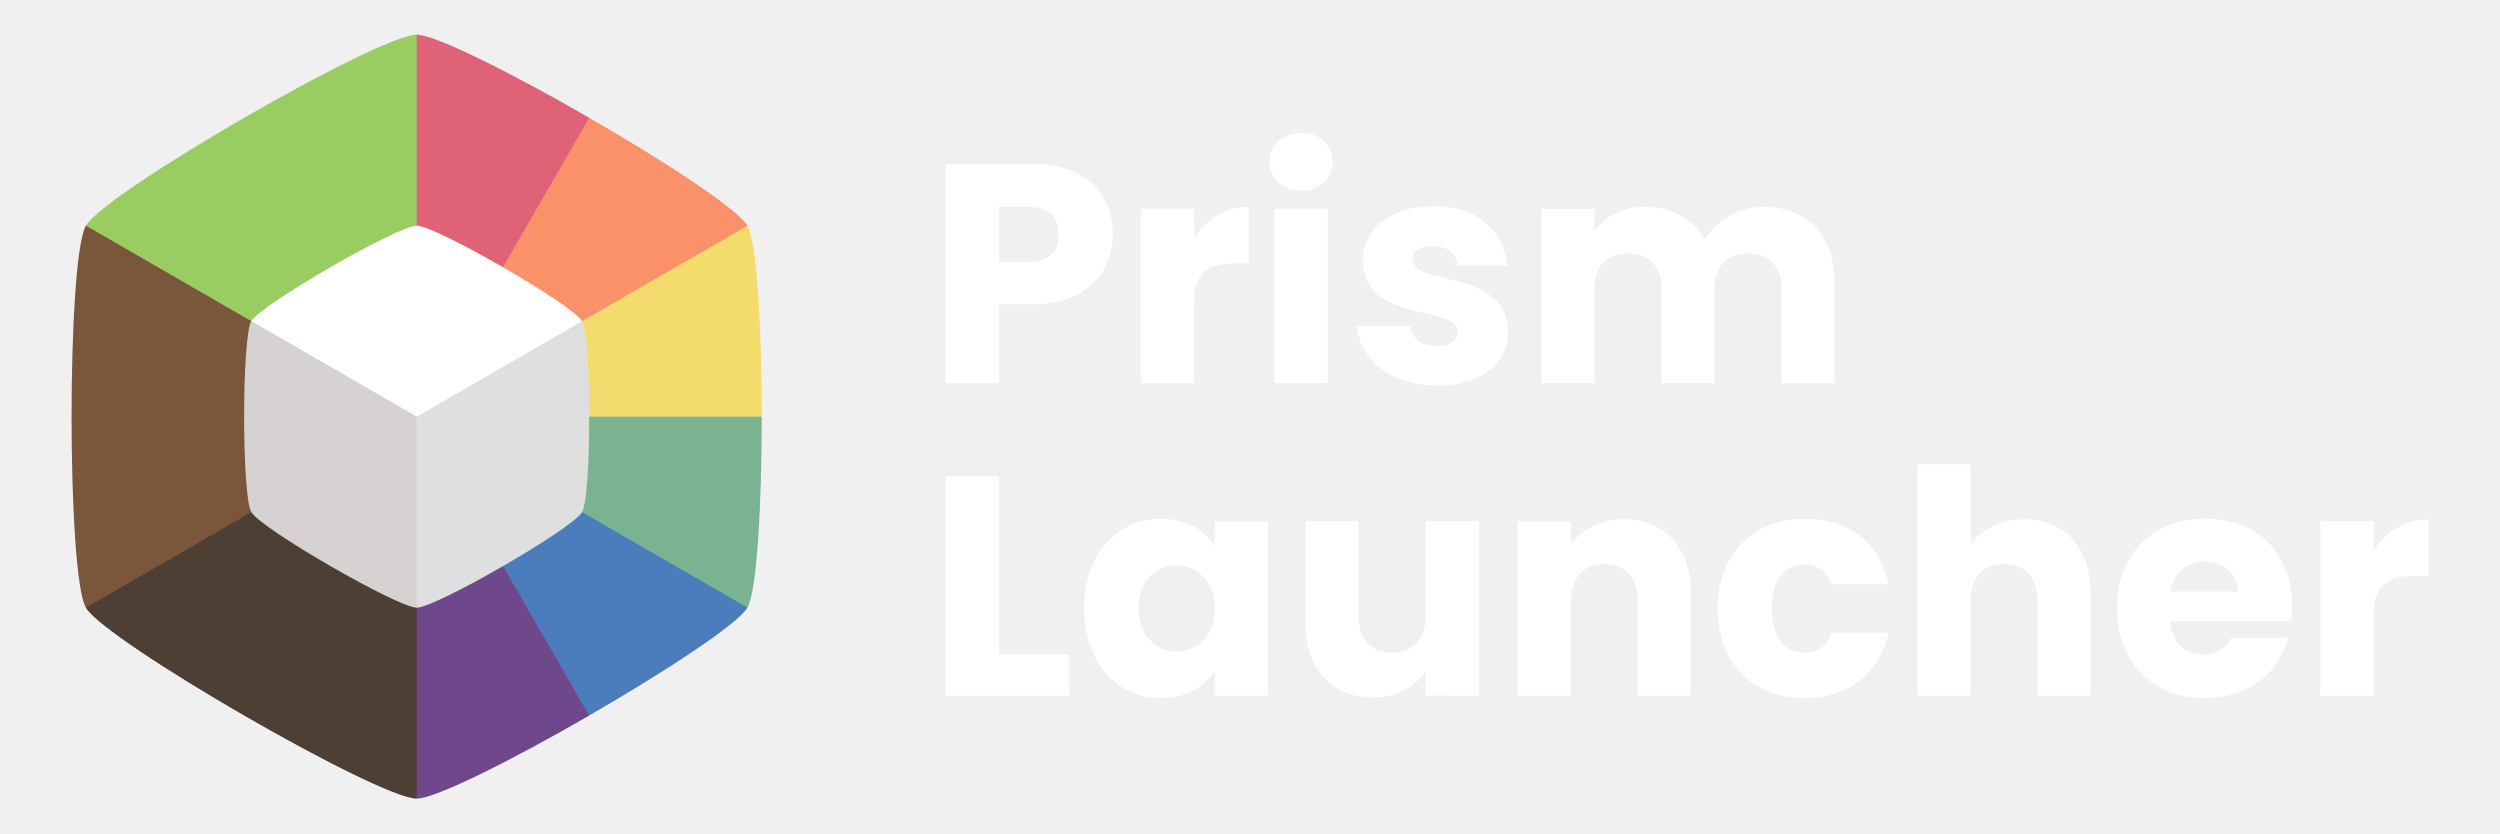
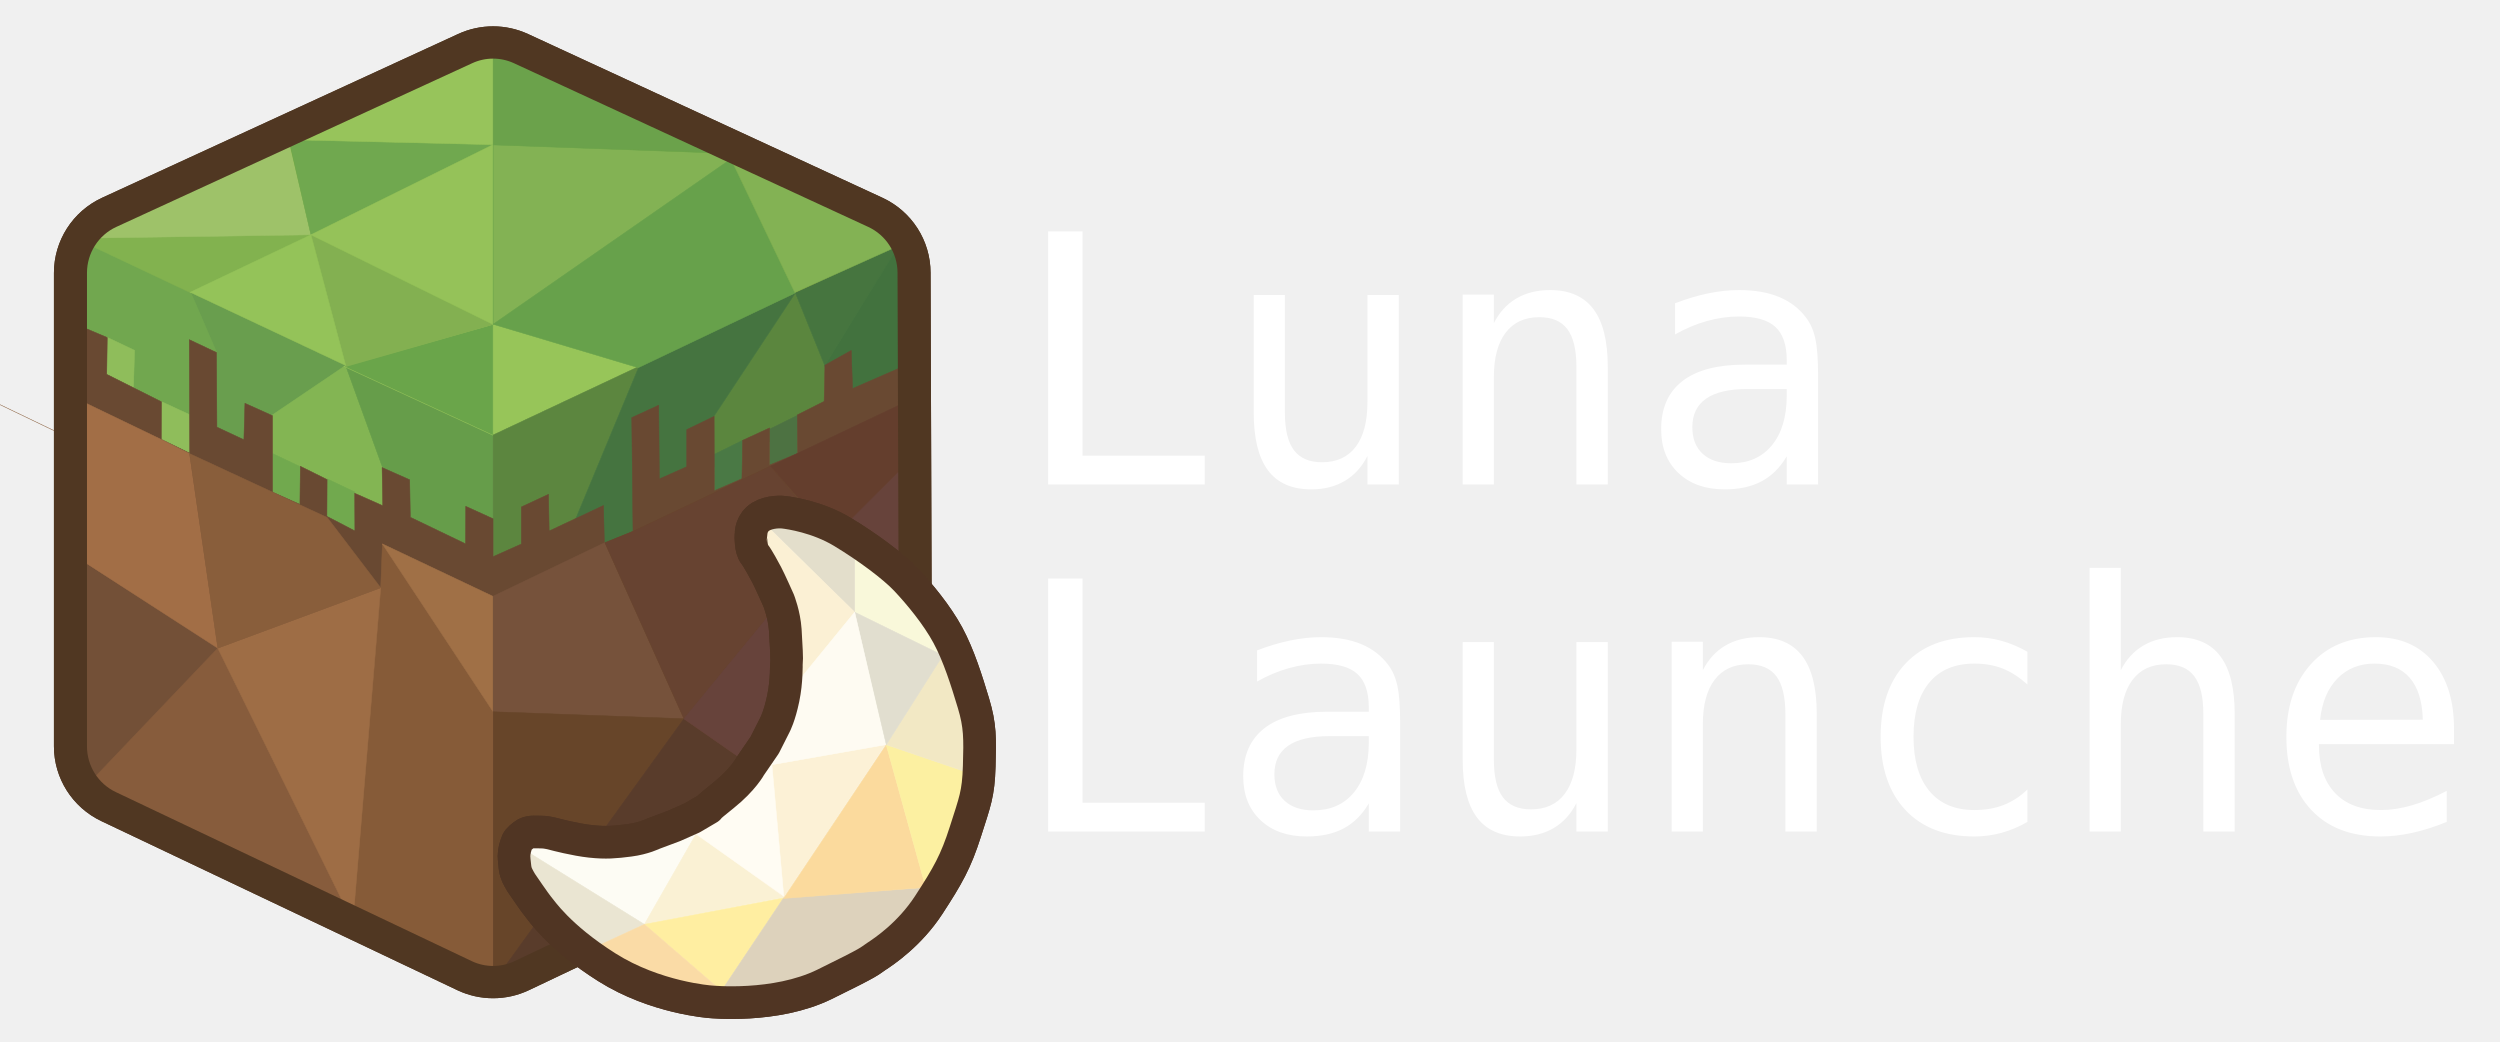
- <svg xmlns="http://www.w3.org/2000/svg" width="144" height="48" version="1.1" viewBox="0 0 38.1 12.7" id="svg66">
-   <defs id="defs70" />
-   <g stroke-width=".265" id="g24">
-     <path d="m6.35 6.35" fill="#99cd61" id="path4" />
-     <path d="m6.35 0.529-2.521 4.366 2.521 1.455 2.52-1.455 0.11-3.1c-1.151-0.665-2.339-1.266-2.63-1.266z" fill="#df6277" id="path6" />
-     <path d="m8.98 1.795-2.63 4.555 2.52 1.455 2.521-4.366c-0.146-0.252-1.26-0.98-2.411-1.644z" fill="#fb9168" id="path8" />
-     <path d="m11.391 3.44-5.041 2.91 2.52 1.455 2.739-1.455c0-1.329-0.073-2.658-0.218-2.91z" fill="#f3db6c" id="path10" />
-     <path d="m6.35 6.35v2.91h5.041c0.146-0.252 0.218-1.581 0.218-2.91z" fill="#7ab392" id="path12" />
-     <path d="m6.35 6.35v2.91l2.63 1.644c1.151-0.665 2.266-1.392 2.411-1.644z" fill="#4b7cbc" id="path14" />
-     <path d="m6.35 6.35-2.521 1.455 2.521 4.366c0.291 0 1.479-0.601 2.63-1.266z" fill="#6f488c" id="path16" />
-     <path d="m3.829 4.895-2.52 4.366c0.291 0.504 4.459 2.91 5.041 2.91v-5.821z" fill="#4d3f33" id="path18" />
-     <path d="m1.309 3.44c-0.291 0.504-0.291 5.317 0 5.821l5.041-2.91v-2.91z" fill="#7a573b" id="path20" />
-     <path d="m6.35 0.529c-0.582-2e-8 -4.75 2.406-5.041 2.91l5.041 2.91z" fill="#99cd61" id="path22" />
+ <svg xmlns="http://www.w3.org/2000/svg" width="100%" height="100%" viewBox="0 0 3000 1250" version="1.1" xml:space="preserve" style="fill-rule:evenodd;clip-rule:evenodd;stroke-linecap:round;stroke-linejoin:round;stroke-miterlimit:1;">
+   <g id="Icon" transform="matrix(1,0,0,1,-880.7764,-10.25594)">
+     <g id="Cube" transform="matrix(1,0,0,1,875,0)">
+       <g transform="matrix(1.211205,0,0,1.183148,-469.7625,-193.7943)">
+         <path d="M853.515,221.737C871.069,213.47 891.28,213.488 908.821,221.785C981.267,256.052 1176.769,348.526 1259.864,387.83C1283.168,398.853 1298.123,422.702 1298.209,448.983C1298.557,554.349 1299.445,824.107 1299.792,929.285C1299.878,955.473 1285.186,979.357 1262.079,990.591C1179.126,1030.922 982.888,1126.333 909.514,1162.007C891.583,1170.725 870.773,1170.725 852.842,1162.007C779.427,1126.313 583.008,1030.814 500.137,990.523C477.103,979.323 462.423,955.55 462.423,929.445L462.423,449.224C462.423,422.819 477.438,398.83 500.871,387.795C584.418,348.453 780.847,255.956 853.515,221.737Z" style="fill:rgb(135,92,60);stroke:rgb(80,55,34);stroke-width:32.74px;" />
+       </g>
+       <path d="M90.327,523.768L90.327,320.594L120.723,273.272L366.075,160.112L597.439,61.233L728.702,98.389L863.979,176.572L1002.343,226.98L1063.038,272.244L1104.723,348.884L1104.723,562.859L597.525,792.685L172.16,670.362L90.327,523.768Z" style="fill:rgb(113,166,79);stroke:rgb(134,91,56);stroke-width:0.6px;" />
+       <path d="M1080.886,305.058L597.525,531.998L110.364,303.62L100.884,294.14L159.3,255.27L415.454,137.995L591.366,61.233L1046.579,257.841L1080.886,305.058Z" style="fill:rgb(113,166,44);stroke:rgb(134,91,56);stroke-width:0.6px;" />
+       <g>
+         <path d="M862.17,510.406L862.515,555.625L862.687,570.554L996.187,509.802L994.806,491.68L995.669,448.754L960.374,361.201L862.17,510.406Z" style="fill:rgb(91,134,62);stroke:rgb(91,134,62);stroke-width:0.6px;" />
+         <path d="M896.857,538.687L862.855,555.491L863.162,599.261L896.299,584.966L896.857,538.687Z" style="fill:rgb(74,121,69);stroke:rgb(74,121,69);stroke-width:0.6px;" />
+         <g transform="matrix(1,0,0,1,66.41335,-30.28708)">
+           <path d="M896.857,538.687L862.855,555.491L863.162,599.261L896.299,584.966L896.857,538.687Z" style="fill:rgb(77,114,66);stroke:rgb(77,114,66);stroke-width:0.6px;" />
+         </g>
+         <path d="M234.122,360.941L265.472,432.405L263.112,551.231L293.619,551.062L332.553,508.4L420.535,448.754L234.122,360.941Z" style="fill:rgb(105,158,78);stroke:rgb(105,158,78);stroke-width:0.6px;" />
+         <path d="M420.535,448.754L465.874,573.647L467.896,631.29L318.564,568.974L332.385,508.4L420.535,448.754Z" style="fill:rgb(131,181,83);stroke:rgb(131,181,83);stroke-width:0.6px;" />
+         <path d="M597.525,531.803L597.525,704.958L467.896,631.29L464.96,571.52L420.535,448.754L597.525,531.803Z" style="fill:rgb(102,157,74);stroke:rgb(102,157,74);stroke-width:0.6px;" />
+         <path d="M597.525,399.342L418.428,449.923L597.525,532.656L772.615,449.923L597.525,399.342Z" style="fill:rgb(106,165,74);stroke:rgb(151,197,89);stroke-width:0.6px;" />
+         <path d="M597.525,399.342L597.525,532.235L771.624,450.135L597.525,399.342Z" style="fill:rgb(151,197,89);stroke:rgb(151,197,89);stroke-width:0.6px;" />
+         <path d="M772.615,449.923L697.145,631.29L693.774,655.168L597.525,704.958L597.525,532.235L772.615,449.923Z" style="fill:rgb(92,134,63);stroke:rgb(92,134,63);stroke-width:0.6px;" />
+         <path d="M960.248,361.679L772.615,449.923L696.729,632.512L700.982,689.122L788.41,657.089L845.611,561.021L862.635,509.614L960.248,361.679Z" style="fill:rgb(69,116,64);stroke:rgb(69,116,64);stroke-width:0.6px;" />
+         <path d="M995.449,448.754L1085.34,303.134L960.248,361.679L995.449,448.754Z" style="fill:rgb(70,117,63);stroke:rgb(70,117,63);stroke-width:0.6px;" />
+         <path d="M995.449,448.754L1001.517,494.782L1104.723,463.601L1104.552,295.223L1078.711,313.594L995.449,448.754Z" style="fill:rgb(66,114,62);stroke:rgb(66,114,62);stroke-width:0.6px;" />
+         <path d="M234.835,361.679L103.558,298.872L90.327,402.427L109.487,404.688L167.089,430.145L165.795,475.019L164.932,490.121L232.944,514.499L265.466,432.518L234.835,361.679Z" style="fill:rgb(113,167,79);stroke:rgb(113,167,79);stroke-width:0.6px;" />
+         <path d="M378.889,292.008L234.835,361.679L94.33,295.223L378.889,292.008Z" style="fill:rgb(130,178,79);stroke:rgb(130,178,79);stroke-width:0.6px;" />
+         <path d="M378.889,292.008L350.651,173.087L106.68,282.853L99.096,296.126L378.889,292.008Z" style="fill:rgb(158,194,105);stroke:rgb(158,194,105);stroke-width:0.6px;" />
+         <path d="M597.439,183.832L378.889,292.008L352.548,177.933L597.439,183.832Z" style="fill:rgb(112,168,79);stroke:rgb(112,168,79);stroke-width:0.6px;" />
+         <path d="M597.439,61.233L352.548,177.933L597.439,183.832L597.439,61.233Z" style="fill:rgb(151,196,91);stroke:rgb(151,196,91);stroke-width:0.6px;" />
+         <path d="M378.889,292.008L597.439,399.571L420.535,450.135L378.889,292.008Z" style="fill:rgb(131,176,81);stroke:rgb(131,176,81);stroke-width:0.6px;" />
+         <path d="M234.122,360.941L420.535,448.754L378.889,292.008L234.122,360.941Z" style="fill:rgb(148,195,89);stroke:rgb(148,195,89);stroke-width:0.6px;" />
+         <path d="M597.439,183.87L378.889,292.008L597.525,399.609L597.439,183.87Z" style="fill:rgb(149,194,89);stroke:rgb(149,194,89);stroke-width:0.6px;" />
+         <path d="M597.525,184.13L889.614,194.227L597.525,57.095L597.525,184.13Z" style="fill:rgb(107,162,75);stroke:rgb(107,162,75);stroke-width:0.6px;" />
+         <path d="M167.252,430.68L165.902,475.535L133.64,459.028L134.071,414.931L167.252,430.68Z" style="fill:rgb(143,189,91);stroke:rgb(143,189,91);stroke-width:0.6px;" />
+         <g transform="matrix(1,0,0,1,199.1475,139.7327)">
+           <path d="M167.252,430.68L165.902,475.535L133.64,459.028L134.071,414.931L167.252,430.68Z" style="fill:rgb(113,169,78);stroke:rgb(113,169,78);stroke-width:0.6px;" />
+         </g>
+         <g transform="matrix(1,0,0,1,264.4088,170.0347)">
+           <path d="M167.252,430.68L165.902,475.535L133.64,459.028L134.071,414.931L167.252,430.68Z" style="fill:rgb(113,169,78);stroke:rgb(113,169,78);stroke-width:0.6px;" />
+         </g>
+         <g transform="matrix(1,0,0,1,65.42384,77.29155)">
+           <path d="M167.468,430.356L167.52,476.182L133.64,459.028L134.071,414.931L167.468,430.356Z" style="fill:rgb(143,189,91);stroke:rgb(143,189,91);stroke-width:0.6px;" />
+         </g>
+         <path d="M597.439,399.342L771.624,451.493L960.248,361.679L881.38,196.217L597.439,399.342Z" style="fill:rgb(103,161,75);stroke:rgb(103,161,75);stroke-width:0.6px;" />
+         <path d="M959.563,361.224L1104.552,295.969L879.966,194.836L959.563,361.224Z" style="fill:rgb(131,178,84);stroke:rgb(127,174,78);stroke-width:0.6px;" />
+         <path d="M597.525,184.13L597.525,399.342L891.774,194.836L597.525,184.13Z" style="fill:rgb(131,178,84);stroke:rgb(103,161,75);stroke-width:0.6px;" />
+       </g>
+       <path d="M90.327,396.602L134.489,415.298L133.837,459.456L199.576,492.421L199.323,537.676L233.454,554.109L232.948,417.839L265.562,433.261L266.068,522.76L298.429,537.929L299.693,494.191L332.813,509.107L332.813,600.881L365.68,615.545L366.185,569.784L398.293,585.712L398.049,629.855L431.661,647.367L431.413,602.145L465.038,617.062L464.28,571.301L497.399,585.965L498.158,630.967L564.397,662.822L564.65,617.82L597.439,632.737L597.439,678.245L631.394,663.075L631.394,618.579L664.008,603.409L664.767,647.4L729.995,616.809L731.006,662.317L765.39,647.906L763.873,511.383L796.234,496.466L796.992,584.954L829.859,570.29L829.859,525.793L862.726,509.866L862.979,599.112L896.098,584.701L896.857,538.687L929.218,523.771L929.218,568.267L962.843,554.362L962.59,508.096L994.698,491.915L995.71,448.43L1027.312,430.733L1028.829,476.493L1104.723,443.374L1104.723,913.164L1090.848,958.47L1040.975,989.208L597.439,1188.767L102.278,950.692L90.327,716.635L90.327,396.602Z" style="fill:rgb(105,73,50);stroke:rgb(105,73,50);stroke-width:0.6px;" />
+       <g>
+         <path d="M-72.105,458.399L462.625,715.588L464.662,662.955L597.525,864.706L597.525,1191.35L427.751,1121.909L462.625,715.588" style="fill:rgb(134,91,56);stroke:rgb(134,91,56);stroke-width:0.6px;" />
+         <path d="M267.141,788.077L115.351,952.574L90.327,924.98L90.327,675.174" style="fill:rgb(115,80,55);stroke:rgb(115,80,55);stroke-width:0.6px;" />
+         <path d="M98.762,489.243L199.323,537.676L233.01,554.47L267.141,788.077L90.327,674.055L81.739,669.098L80.186,594.331L79.461,485.598L79.875,478.763L98.762,489.243Z" style="fill:rgb(162,110,70);stroke:rgb(162,110,70);stroke-width:0.6px;" />
+         <path d="M267.141,788.077L425.615,1110.197L352.533,1089.702L206.638,1008.664L122.634,967.404L110.364,952.574L267.141,788.077Z" style="fill:rgb(135,92,60);stroke:rgb(135,92,60);stroke-width:0.6px;" />
+         <path d="M462.625,715.588L267.141,788.077L429.196,1117.092L462.625,715.588Z" style="fill:rgb(158,109,69);stroke:rgb(158,109,69);stroke-width:0.6px;" />
+         <path d="M398.454,631.312L233.326,554.664L267.141,788.077L462.625,715.588L398.454,631.312Z" style="fill:rgb(137,94,59);stroke:rgb(137,94,59);stroke-width:0.6px;" />
+         <path d="M464.67,662.971L597.525,725.967L597.525,864.364L464.67,662.971Z" style="fill:rgb(160,112,70);stroke:rgb(160,112,70);stroke-width:0.6px;" />
+         <path d="M826.485,872.758L597.525,864.364L597.525,725.731L731.452,661.44L826.485,872.758Z" style="fill:rgb(118,82,59);stroke:rgb(118,82,59);stroke-width:0.6px;" />
+         <path d="M597.525,1191.35L826.485,872.758L597.525,864.364" style="fill:rgb(103,69,41);stroke:rgb(103,69,41);stroke-width:0.6px;" />
+         <path d="M826.485,872.758L731.587,661.44L765.07,647.979L930.095,569.548L962.488,608.261L1005.151,655.138L826.485,872.758Z" style="fill:rgb(103,67,49);stroke:rgb(103,67,44);stroke-width:0.6px;" />
+         <g transform="matrix(2.767426,0,0,2.767426,-1460.751,-1542.534)">
+           <path d="M826.485,872.758L891.045,917.729L751.44,987.88L743.751,991.069L743.72,986.947L749.49,979.312L826.485,872.758Z" style="fill:rgb(89,60,43);stroke:rgb(89,60,43);stroke-width:0.22px;" />
+         </g>
+         <path d="M826.485,872.758L1005.151,997.211L1104.552,936.281L1104.552,907.147L1104.723,488.543L1084.336,496.549L930.537,569.548L1005.151,655.404L826.485,872.758Z" style="fill:rgb(100,62,45);stroke:rgb(100,62,45);stroke-width:0.6px;" />
+         <path d="M826.485,872.758L1005.151,655.615L1113.561,547.205L1115.787,661.936L1115.787,932.243L1095.562,961.317L1027.932,997.211L1005.151,997.211L826.485,872.758Z" style="fill:rgb(103,67,59);stroke:rgb(103,67,59);stroke-width:0.6px;" />
+       </g>
+       <g transform="matrix(1.211205,0,0,1.183148,-469.7625,-193.7943)">
+         <path d="M853.515,221.737C871.069,213.47 891.28,213.488 908.821,221.785C981.267,256.052 1176.769,348.526 1259.864,387.83C1283.168,398.853 1298.123,422.702 1298.209,448.983C1298.557,554.349 1299.445,824.107 1299.792,929.285C1299.878,955.473 1285.186,979.357 1262.079,990.591C1179.126,1030.922 982.888,1126.333 909.514,1162.007C891.583,1170.725 870.773,1170.725 852.842,1162.007C779.427,1126.313 583.008,1030.814 500.137,990.523C477.103,979.323 462.423,955.55 462.423,929.445L462.423,449.224C462.423,422.819 477.438,398.83 500.871,387.795C584.418,348.453 780.847,255.956 853.515,221.737Z" style="fill:none;stroke:rgb(80,55,34);stroke-width:32.74px;" />
+       </g>
+     </g>
+     <g id="Luna" transform="matrix(1,0,0,1,875,0)">
+       <path d="M631.284,1069.574C631.284,1069.574 648.476,1094.856 651.813,1098.598C655.15,1102.34 675.78,1134.195 734.03,1171.006C792.28,1207.817 858.014,1212.368 858.014,1212.368C858.014,1212.368 935.928,1220.502 995.183,1191.467C1054.438,1162.432 1047.525,1164.408 1057.204,1158.087C1066.882,1151.766 1097.299,1131.422 1120.211,1096.264C1143.123,1061.106 1152.802,1044.12 1164.258,1008.172C1175.713,972.224 1179.861,963.138 1180.849,929.758C1181.836,896.378 1182.034,880.971 1173.936,854.109C1165.838,827.247 1156.357,796.829 1143.123,772.337C1129.89,747.845 1108.607,722.389 1093.3,706.094C1077.992,689.799 1046.636,666.591 1016.762,648.568C986.888,630.544 953.804,625.875 946.644,625C939.484,624.125 923.929,624.866 915.041,633.013C906.153,641.161 907.14,652.024 906.894,653.012C906.647,653.999 906.647,669.307 911.091,674.985C915.535,680.664 922.695,694.243 925.904,700.169C929.114,706.094 940.224,731.031 940.224,731.031C940.224,731.031 946.891,747.82 948.125,766.337C949.36,784.854 950.1,802.137 949.606,805.346C949.113,808.556 950.1,826.826 945.656,848.306C941.212,869.786 935.78,879.909 935.78,879.909L923.436,904.351L906.153,929.535C906.153,929.535 897.511,945.83 874.056,964.594C850.601,983.358 856.033,980.148 856.033,980.148L836.281,991.753L814.555,1001.381L790.112,1010.517C790.112,1010.517 778.261,1016.442 760.978,1018.664C743.696,1020.886 733.079,1021.874 714.562,1019.899C696.045,1017.923 671.849,1011.504 671.849,1011.504C671.849,1011.504 662.941,1008.778 655.761,1008.778C648.581,1008.778 640.491,1007.362 634.423,1012.216C628.355,1017.07 626.903,1018.183 625,1024.25C623.097,1030.318 621.984,1035.476 622.894,1043.06C623.805,1050.645 623.667,1052.465 625,1057.016C626.333,1061.567 631.284,1069.574 631.284,1069.574Z" style="fill:rgb(250,250,240);stroke:rgb(80,53,35);stroke-width:39.2px;" />
+       <g>
+         <path d="M630.47,1026.471L779.017,1119.467L848.559,998.489L630.47,1026.471Z" style="fill:rgb(253,252,244);stroke:rgb(253,252,244);stroke-width:0.6px;" />
+         <path d="M779.017,1119.467L946.38,1087.018L841.612,1010.027L779.017,1119.467Z" style="fill:rgb(250,241,212);stroke:rgb(250,241,212);stroke-width:0.6px;" />
+         <path d="M946.38,1087.018L932.024,923.748L838.27,999.857L842.484,1010.128L946.38,1087.018Z" style="fill:rgb(252,241,214);stroke:rgb(252,241,214);stroke-width:0.6px;" />
+         <path d="M1068.212,903.929L946.38,1087.018L932.059,927.894L1068.212,903.929Z" style="fill:rgb(252,241,214);stroke:rgb(252,241,214);stroke-width:0.6px;" />
+         <path d="M946.082,1087.783L779.017,1119.467L871.603,1199.296L946.082,1087.783Z" style="fill:rgb(255,238,161);stroke:rgb(255,238,161);stroke-width:0.6px;" />
+         <path d="M714.002,1149.506L779.017,1119.467L630.47,1027.293L627.55,1068.854L714.002,1149.506Z" style="fill:rgb(234,229,210);stroke:rgb(234,229,210);stroke-width:0.6px;" />
+         <path d="M871.487,1199.296L841.992,1209.682L766.146,1187.824L714.002,1149.506L779.017,1119.467L871.487,1199.296Z" style="fill:rgb(250,219,166);stroke:rgb(250,219,166);stroke-width:0.6px;" />
+         <path d="M871.487,1209.682L871.487,1199.296L946.082,1087.783L1119.303,1075.109L1133.524,1087.783L1055.045,1169.389L965.768,1199.296L871.487,1209.682Z" style="fill:rgb(221,210,188);stroke:rgb(221,210,188);stroke-width:0.6px;" />
+         <path d="M1116.669,1075.109L1069.266,903.929L946.082,1088.4L1116.669,1075.109Z" style="fill:rgb(251,218,157);stroke:rgb(251,218,157);stroke-width:0.6px;" />
+         <path d="M1069.266,903.929L1171.184,938.692L1175.134,961.867L1150.642,1041.136L1116.669,1075.109L1069.266,903.929Z" style="fill:rgb(252,240,161);stroke:rgb(252,240,161);stroke-width:0.6px;" />
+         <path d="M1171.184,938.692L1169.077,838.09L1147.218,789.633L1136.684,796.217L1069.266,903.929L1171.184,938.692Z" style="fill:rgb(242,232,196);stroke:rgb(242,232,196);stroke-width:0.6px;" />
+         <path d="M1147.218,789.633L1062.155,673.231L1031.376,662.434L1031.376,745.127L1136.684,796.744L1147.218,789.633Z" style="fill:rgb(249,248,218);stroke:rgb(249,248,218);stroke-width:0.6px;" />
+         <path d="M923.631,630.305L1031.376,662.434L1031.376,744.863L924.158,639.208L923.631,630.305Z" style="fill:rgb(227,222,203);stroke:rgb(227,222,203);stroke-width:0.6px;" />
+         <path d="M906.777,652.953L946.082,755.134L953.917,815.179L958.131,835.194L1031.376,744.863L923.631,639.208L906.777,652.953Z" style="fill:rgb(251,240,212);stroke:rgb(251,240,212);stroke-width:0.6px;" />
+         <path d="M1069.266,903.929L1031.376,744.863L1137.211,796.744L1069.266,903.929Z" style="fill:rgb(225,222,207);stroke:rgb(225,222,207);stroke-width:0.6px;" />
+         <path d="M836.198,1007.69L946.28,1085.643L932.059,927.894L836.198,1007.69Z" style="fill:rgb(255,252,243);stroke:rgb(255,252,243);stroke-width:0.6px;" />
+         <path d="M957.604,835.194L932.059,927.894L1068.212,903.929L1031.376,744.863L957.604,835.194Z" style="fill:rgb(254,251,242);stroke:rgb(254,251,242);stroke-width:0.6px;" />
+       </g>
+       <path d="M631.284,1069.574C631.284,1069.574 648.476,1094.856 651.813,1098.598C655.15,1102.34 675.78,1134.195 734.03,1171.006C792.28,1207.817 858.014,1212.368 858.014,1212.368C858.014,1212.368 935.928,1220.502 995.183,1191.467C1054.438,1162.432 1047.525,1164.408 1057.204,1158.087C1066.882,1151.766 1097.299,1131.422 1120.211,1096.264C1143.123,1061.106 1152.802,1044.12 1164.258,1008.172C1175.713,972.224 1179.861,963.138 1180.849,929.758C1181.836,896.378 1182.034,880.971 1173.936,854.109C1165.838,827.247 1156.357,796.829 1143.123,772.337C1129.89,747.845 1108.607,722.389 1093.3,706.094C1077.992,689.799 1046.636,666.591 1016.762,648.568C986.888,630.544 953.804,625.875 946.644,625C939.484,624.125 923.929,624.866 915.041,633.013C906.153,641.161 907.14,652.024 906.894,653.012C906.647,653.999 906.647,669.307 911.091,674.985C915.535,680.664 922.695,694.243 925.904,700.169C929.114,706.094 940.224,731.031 940.224,731.031C940.224,731.031 946.891,747.82 948.125,766.337C949.36,784.854 950.1,802.137 949.606,805.346C949.113,808.556 950.1,826.826 945.656,848.306C941.212,869.786 935.78,879.909 935.78,879.909L923.436,904.351L906.153,929.535C906.153,929.535 897.511,945.83 874.056,964.594C850.601,983.358 856.033,980.148 856.033,980.148L836.281,991.753L814.555,1001.381L790.112,1010.517C790.112,1010.517 778.261,1016.442 760.978,1018.664C743.696,1020.886 733.079,1021.874 714.562,1019.899C696.045,1017.923 671.849,1011.504 671.849,1011.504C671.849,1011.504 662.941,1008.778 655.761,1008.778C648.581,1008.778 640.491,1007.362 634.423,1012.216C628.355,1017.07 626.903,1018.183 625,1024.25C623.097,1030.318 621.984,1035.476 622.894,1043.06C623.805,1050.645 623.667,1052.465 625,1057.016C626.333,1061.567 631.284,1069.574 631.284,1069.574Z" style="fill:none;stroke:rgb(80,53,35);stroke-width:39.2px;" />
+     </g>
  </g>
-   <g transform="matrix(.88 0 0 .88 -10.906 -1.2421)" id="g32">
-     <g transform="translate(13.26 2.2776)" id="g28">
-       <path transform="matrix(.96975 0 0 .96975 .1921 .1921)" d="m6.35 2.939c-0.341 0-2.783 1.41-2.953 1.705l2.953 5.116 2.954-5.116c-0.171-0.295-2.613-1.705-2.954-1.705z" fill="#fff" stroke-width=".265" id="path26" />
-     </g>
-     <path d="m16.746 6.974 2.864 4.961c0.331 0 2.699-1.367 2.864-1.654 0.165-0.286 0.165-3.021 0-3.307l-2.864 1.654z" fill="#dfdfdf" stroke-width=".265" id="path30" />
-   </g>
-   <path d="m3.83 4.895c-0.146 0.252-0.146 2.658 0 2.91 0.146 0.252 2.229 1.455 2.52 1.455v-2.91z" fill="#d6d2d2" stroke-width=".265" id="path34" />
-   <g fill="#14191e" stroke-width=".265" aria-label="Prism Launcher" id="g62" style="fill:#ffffff;fill-opacity:1">
-     <path d="m15.669 3.991h-0.443v-0.838h0.443c0.324 0 0.462 0.162 0.462 0.419 0 0.257-0.138 0.419-0.462 0.419zm1.291-0.419c0-0.614-0.41-1.076-1.229-1.076h-1.319v3.343h0.814v-1.2h0.505c0.852 0 1.229-0.514 1.229-1.067z" id="path36" style="fill:#ffffff;fill-opacity:1" />
-     <path d="m18.198 4.605c0-0.457 0.224-0.591 0.61-0.591h0.224v-0.862c-0.357 0-0.648 0.191-0.833 0.471v-0.443h-0.814v2.658h0.814z" id="path38" style="fill:#ffffff;fill-opacity:1" />
-     <path d="m19.421 3.181v2.658h0.814v-2.658zm0.41-0.276c0.286 0 0.481-0.195 0.481-0.438 0-0.248-0.195-0.443-0.481-0.443-0.291 0-0.486 0.195-0.486 0.443 0 0.243 0.195 0.438 0.486 0.438z" id="path40" style="fill:#ffffff;fill-opacity:1" />
-     <path d="m21.908 5.877c0.667 0 1.076-0.348 1.076-0.81-0.014-0.991-1.453-0.691-1.453-1.114 0-0.129 0.105-0.205 0.295-0.205 0.229 0 0.367 0.119 0.391 0.3h0.752c-0.052-0.524-0.433-0.905-1.119-0.905-0.695 0-1.081 0.371-1.081 0.824 0 0.976 1.448 0.667 1.448 1.095 0 0.119-0.11 0.214-0.319 0.214-0.224 0-0.391-0.124-0.41-0.31h-0.805c0.038 0.514 0.514 0.91 1.224 0.91z" id="path42" style="fill:#ffffff;fill-opacity:1" />
-     <path d="m27.146 4.396v1.443h0.81v-1.553c0-0.714-0.424-1.133-1.081-1.133-0.386 0-0.719 0.214-0.895 0.495-0.181-0.319-0.505-0.495-0.905-0.495-0.348 0-0.619 0.148-0.776 0.362v-0.333h-0.814v2.658h0.814v-1.443c0-0.348 0.2-0.538 0.51-0.538 0.31 0 0.51 0.191 0.51 0.538v1.443h0.81v-1.443c0-0.348 0.2-0.538 0.51-0.538 0.31 0 0.51 0.191 0.51 0.538z" id="path44" style="fill:#ffffff;fill-opacity:1" />
-     <path d="m15.226 7.258h-0.814v3.343h1.881v-0.629h-1.067z" id="path46" style="fill:#ffffff;fill-opacity:1" />
-     <path d="m16.521 9.268c0 0.838 0.519 1.372 1.167 1.372 0.395 0 0.676-0.181 0.824-0.414v0.376h0.814v-2.658h-0.814v0.376c-0.143-0.233-0.424-0.414-0.819-0.414-0.652 0-1.172 0.524-1.172 1.362zm1.991 0.005c0 0.424-0.271 0.657-0.581 0.657-0.305 0-0.581-0.238-0.581-0.662s0.276-0.652 0.581-0.652c0.31 0 0.581 0.233 0.581 0.657z" id="path48" style="fill:#ffffff;fill-opacity:1" />
-     <path d="m22.541 10.601v-2.658h-0.814v1.443c0 0.362-0.2 0.562-0.514 0.562-0.305 0-0.51-0.2-0.51-0.562v-1.443h-0.81v1.553c0 0.71 0.414 1.133 1.029 1.133 0.357 0 0.643-0.162 0.805-0.391v0.362z" id="path50" style="fill:#ffffff;fill-opacity:1" />
-     <path d="m24.96 9.158v1.443h0.81v-1.553c0-0.714-0.41-1.133-1.024-1.133-0.357 0-0.643 0.157-0.805 0.381v-0.352h-0.814v2.658h0.814v-1.443c0-0.362 0.2-0.562 0.51-0.562 0.31 0 0.51 0.2 0.51 0.562z" id="path52" style="fill:#ffffff;fill-opacity:1" />
-     <path d="m26.175 9.273c0 0.843 0.552 1.367 1.333 1.367 0.667 0 1.138-0.386 1.276-1h-0.867c-0.071 0.195-0.2 0.305-0.424 0.305-0.291 0-0.491-0.229-0.491-0.672s0.2-0.672 0.491-0.672c0.224 0 0.357 0.119 0.424 0.305h0.867c-0.138-0.633-0.61-1-1.276-1-0.781 0-1.333 0.529-1.333 1.367z" id="path54" style="fill:#ffffff;fill-opacity:1" />
-     <path d="m29.218 7.077v3.524h0.814v-1.443c0-0.362 0.2-0.562 0.51-0.562 0.31 0 0.51 0.2 0.51 0.562v1.443h0.81v-1.553c0-0.714-0.405-1.133-1.01-1.133-0.367 0-0.657 0.157-0.819 0.386v-1.224z" id="path56" style="fill:#ffffff;fill-opacity:1" />
-     <path d="m33.599 8.558c0.271 0 0.5 0.167 0.5 0.457h-1.019c0.048-0.295 0.252-0.457 0.519-0.457zm1.272 1.162h-0.867c-0.067 0.143-0.195 0.257-0.424 0.257-0.262 0-0.476-0.162-0.505-0.51h1.843c0.009-0.081 0.014-0.162 0.014-0.238 0-0.81-0.548-1.324-1.324-1.324-0.791 0-1.343 0.524-1.343 1.367 0 0.843 0.562 1.367 1.343 1.367 0.662 0 1.133-0.4 1.262-0.919z" id="path58" style="fill:#ffffff;fill-opacity:1" />
-     <path d="m36.176 9.368c0-0.457 0.224-0.591 0.61-0.591h0.224v-0.862c-0.357 0-0.648 0.191-0.833 0.471v-0.443h-0.814v2.658h0.814z" id="path60" style="fill:#ffffff;fill-opacity:1" />
+   <g transform="matrix(0.948258,0,0,0.948258,76.70876,55.15217)">
+     <text x="1199.377px" y="554.907px" style="font-family:'UbuntuMono-Regular', 'Ubuntu Mono', monospace;font-size:439.254px;fill:white;">Luna</text>
+     <g transform="matrix(439.2544,0,0,439.2544,2956.395,994.161)">
+         </g>
+     <text x="1199.377px" y="994.161px" style="font-family:'UbuntuMono-Regular', 'Ubuntu Mono', monospace;font-size:439.254px;fill:white;">Launcher</text>
  </g>
</svg>
